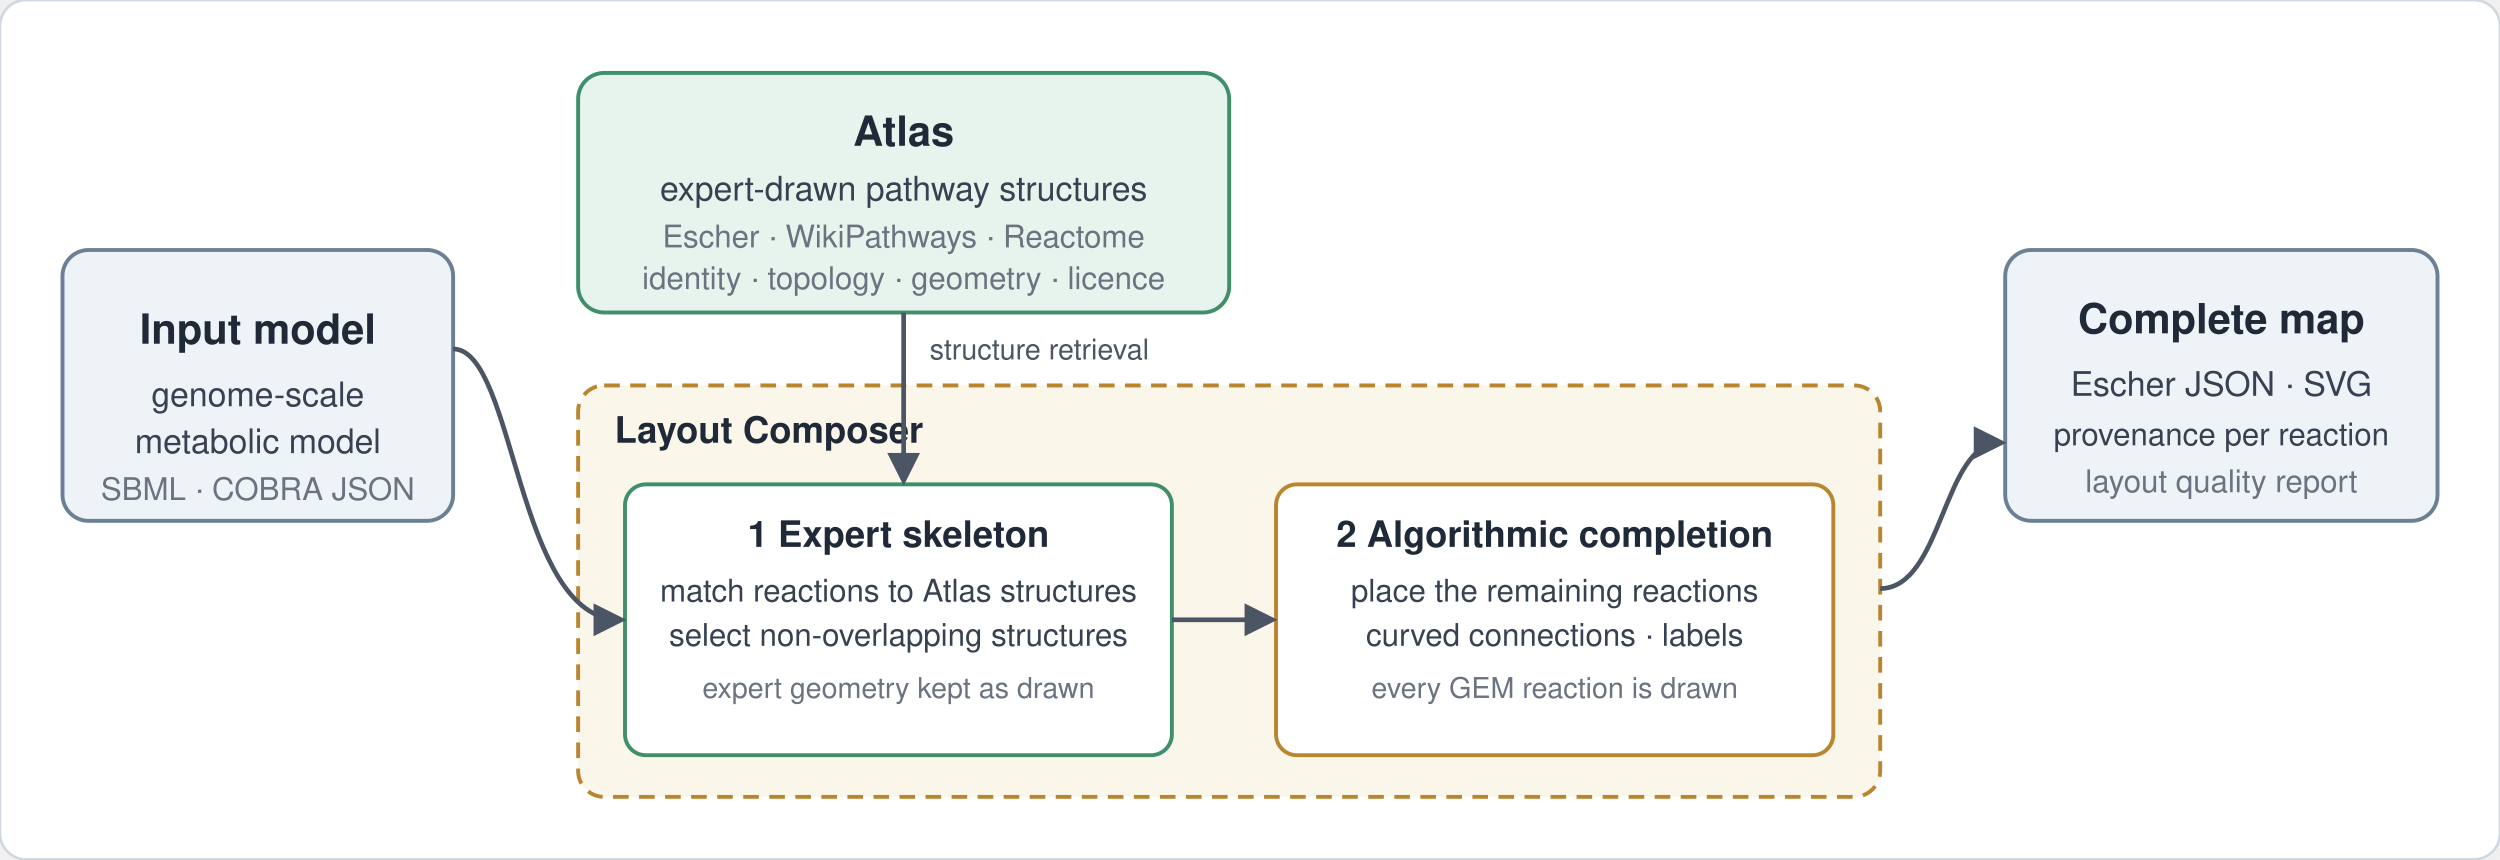
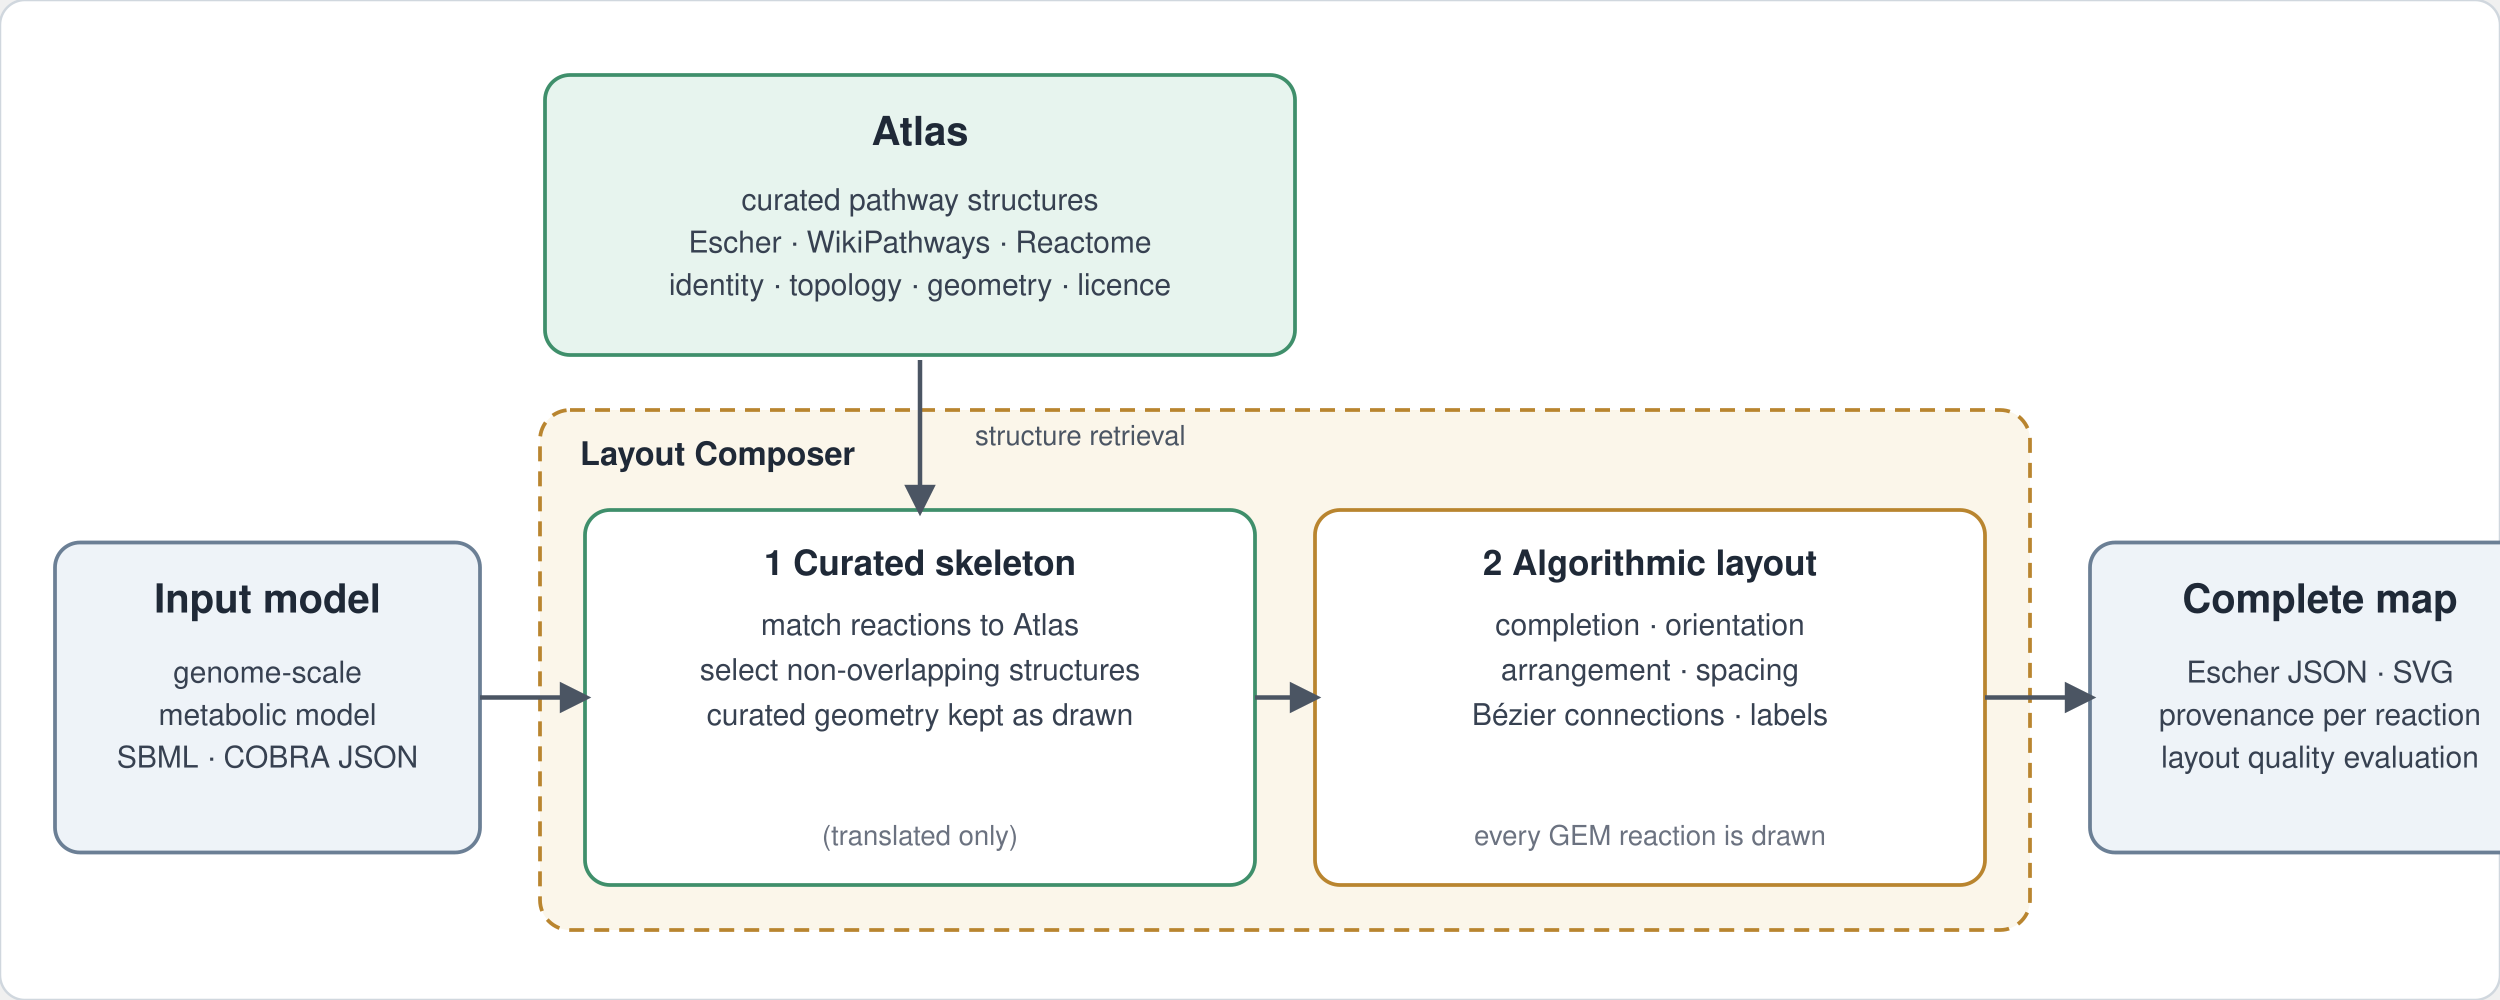
- <svg xmlns="http://www.w3.org/2000/svg" viewBox="0 0 960 330" width="960" height="330" font-family="-apple-system, 'Segoe UI', Helvetica, Arial, sans-serif">
+ <svg xmlns="http://www.w3.org/2000/svg" viewBox="0 0 1000 400" width="1000" height="400" font-family="-apple-system, 'Segoe UI', Helvetica, Arial, sans-serif">
  <defs>
    <marker id="arrow" viewBox="0 0 10 10" refX="8" refY="5" markerWidth="7" markerHeight="7" orient="auto-start-reverse">
      <path d="M0,0 L10,5 L0,10 z" fill="#4b5563" />
    </marker>
  </defs>
-   <rect width="960" height="330" rx="10" fill="#ffffff" stroke="#d0d7de" />
-   <rect x="24" y="96" width="150" height="104" rx="10" fill="#eef3f8" stroke="#6b7f95" stroke-width="1.5" />
-   <text x="99" y="132" text-anchor="middle" font-size="16" font-weight="700" fill="#1f2937">Input model</text>
-   <text x="99" y="156" text-anchor="middle" font-size="13" fill="#374151">genome-scale</text>
-   <text x="99" y="174" text-anchor="middle" font-size="13" fill="#374151">metabolic model</text>
-   <text x="99" y="192" text-anchor="middle" font-size="12" fill="#6b7280">SBML · COBRA JSON</text>
-   <rect x="222" y="28" width="250" height="92" rx="10" fill="#e7f4ee" stroke="#3f8f6b" stroke-width="1.5" />
-   <text x="347" y="56" text-anchor="middle" font-size="16" font-weight="700" fill="#1f2937">Atlas</text>
-   <text x="347" y="77" text-anchor="middle" font-size="13" fill="#374151">expert-drawn pathway structures</text>
-   <text x="347" y="95" text-anchor="middle" font-size="12" fill="#6b7280">Escher · WikiPathways · Reactome</text>
-   <text x="347" y="111" text-anchor="middle" font-size="12" fill="#6b7280">identity · topology · geometry · licence</text>
-   <rect x="222" y="148" width="500" height="158" rx="10" fill="#fbf6ea" stroke="#b9852f" stroke-width="1.5" stroke-dasharray="6 4" />
-   <text x="236" y="170" font-size="14" font-weight="700" fill="#1f2937">Layout Composer</text>
-   <rect x="240" y="186" width="210" height="104" rx="8" fill="#ffffff" stroke="#3f8f6b" stroke-width="1.5" />
-   <text x="345" y="210" text-anchor="middle" font-size="14" font-weight="700" fill="#1f2937">1  Expert skeleton</text>
-   <text x="345" y="231" text-anchor="middle" font-size="12" fill="#374151">match reactions to Atlas structures</text>
-   <text x="345" y="248" text-anchor="middle" font-size="12" fill="#374151">select non-overlapping structures</text>
-   <text x="345" y="268" text-anchor="middle" font-size="11" fill="#6b7280">expert geometry kept as drawn</text>
-   <rect x="490" y="186" width="214" height="104" rx="8" fill="#ffffff" stroke="#b9852f" stroke-width="1.5" />
-   <text x="597" y="210" text-anchor="middle" font-size="14" font-weight="700" fill="#1f2937">2  Algorithmic completion</text>
-   <text x="597" y="231" text-anchor="middle" font-size="12" fill="#374151">place the remaining reactions</text>
-   <text x="597" y="248" text-anchor="middle" font-size="12" fill="#374151">curved connections · labels</text>
-   <text x="597" y="268" text-anchor="middle" font-size="11" fill="#6b7280">every GEM reaction is drawn</text>
-   <rect x="770" y="96" width="166" height="104" rx="10" fill="#eef3f8" stroke="#6b7f95" stroke-width="1.5" />
-   <text x="853" y="128" text-anchor="middle" font-size="16" font-weight="700" fill="#1f2937">Complete map</text>
-   <text x="853" y="152" text-anchor="middle" font-size="13" fill="#374151">Escher JSON · SVG</text>
-   <text x="853" y="171" text-anchor="middle" font-size="12" fill="#374151">provenance per reaction</text>
-   <text x="853" y="189" text-anchor="middle" font-size="12" fill="#6b7280">layout quality report</text>
-   <path d="M174,148 L214,100 L222,96" fill="none" stroke="#4b5563" stroke-width="1.8" marker-end="url(#arrow)" display="none" />
-   <path d="M174,134 C198,134 198,238 238,238" fill="none" stroke="#4b5563" stroke-width="1.8" marker-end="url(#arrow)" />
-   <path d="M347,120 L347,184" fill="none" stroke="#4b5563" stroke-width="1.8" marker-end="url(#arrow)" />
-   <text x="357" y="138" font-size="11" fill="#4b5563">structure retrieval</text>
-   <path d="M450,238 L488,238" fill="none" stroke="#4b5563" stroke-width="1.8" marker-end="url(#arrow)" />
-   <path d="M722,226 C746,226 746,170 768,170" fill="none" stroke="#4b5563" stroke-width="1.8" marker-end="url(#arrow)" />
+   <rect width="1000" height="400" rx="10" fill="#ffffff" stroke="#d0d7de" />
+   <rect x="218" y="30" width="300" height="112" rx="10" fill="#e7f4ee" stroke="#3f8f6b" stroke-width="1.5" />
+   <text x="368.0" y="58" text-anchor="middle" font-size="16" font-weight="700" fill="#1f2937">Atlas</text>
+   <text x="368.0" y="84" text-anchor="middle" font-size="12" fill="#374151">curated pathway structures</text>
+   <text x="368.0" y="101" text-anchor="middle" font-size="12" fill="#374151">Escher · WikiPathways · Reactome</text>
+   <text x="368.0" y="118" text-anchor="middle" font-size="12" fill="#374151">identity · topology · geometry · licence</text>
+   <rect x="216" y="164" width="596" height="208" rx="12" fill="#fbf6ea" stroke="#b9852f" stroke-width="1.5" stroke-dasharray="6 4" />
+   <text x="232" y="186" font-size="13" font-weight="700" fill="#1f2937">Layout Composer</text>
+   <rect x="22" y="217" width="170" height="124" rx="10" fill="#eef3f8" stroke="#6b7f95" stroke-width="1.5" />
+   <text x="107.0" y="245" text-anchor="middle" font-size="16" font-weight="700" fill="#1f2937">Input model</text>
+   <text x="107.0" y="273" text-anchor="middle" font-size="12" fill="#374151">genome-scale</text>
+   <text x="107.0" y="290" text-anchor="middle" font-size="12" fill="#374151">metabolic model</text>
+   <text x="107.0" y="307" text-anchor="middle" font-size="12" fill="#374151">SBML · COBRA JSON</text>
+   <rect x="234" y="204" width="268" height="150" rx="10" fill="#ffffff" stroke="#3f8f6b" stroke-width="1.5" />
+   <text x="368.0" y="230" text-anchor="middle" font-size="14" font-weight="700" fill="#1f2937">1  Curated skeleton</text>
+   <text x="368.0" y="254" text-anchor="middle" font-size="12" fill="#374151">match reactions to Atlas</text>
+   <text x="368.0" y="272" text-anchor="middle" font-size="12" fill="#374151">select non-overlapping structures</text>
+   <text x="368.0" y="290" text-anchor="middle" font-size="12" fill="#374151">curated geometry kept as drawn</text>
+   <text x="368.0" y="338" text-anchor="middle" font-size="11" fill="#6b7280">(translated only)</text>
+   <rect x="526" y="204" width="268" height="150" rx="10" fill="#ffffff" stroke="#b9852f" stroke-width="1.5" />
+   <text x="660.0" y="230" text-anchor="middle" font-size="14" font-weight="700" fill="#1f2937">2  Algorithmic layout</text>
+   <text x="660.0" y="254" text-anchor="middle" font-size="12" fill="#374151">completion · orientation</text>
+   <text x="660.0" y="272" text-anchor="middle" font-size="12" fill="#374151">arrangement · spacing</text>
+   <text x="660.0" y="290" text-anchor="middle" font-size="12" fill="#374151">Bézier connections · labels</text>
+   <text x="660.0" y="338" text-anchor="middle" font-size="11" fill="#6b7280">every GEM reaction is drawn</text>
+   <rect x="836" y="217" width="184" height="124" rx="10" fill="#eef3f8" stroke="#6b7f95" stroke-width="1.5" />
+   <text x="928.0" y="245" text-anchor="middle" font-size="16" font-weight="700" fill="#1f2937">Complete map</text>
+   <text x="928.0" y="273" text-anchor="middle" font-size="12" fill="#374151">Escher JSON · SVG</text>
+   <text x="928.0" y="290" text-anchor="middle" font-size="12" fill="#374151">provenance per reaction</text>
+   <text x="928.0" y="307" text-anchor="middle" font-size="12" fill="#374151">layout quality evaluation</text>
+   <path d="M192,279.0 L234,279.0" fill="none" stroke="#4b5563" stroke-width="1.8" marker-end="url(#arrow)" />
+   <path d="M368.0,144 L368.0,204" fill="none" stroke="#4b5563" stroke-width="1.8" marker-end="url(#arrow)" />
+   <text x="390.0" y="178.0" font-size="11" fill="#4b5563">structure retrieval</text>
+   <path d="M502,279.0 L526,279.0" fill="none" stroke="#4b5563" stroke-width="1.8" marker-end="url(#arrow)" />
+   <path d="M794,279.0 L836,279.0" fill="none" stroke="#4b5563" stroke-width="1.8" marker-end="url(#arrow)" />
</svg>
